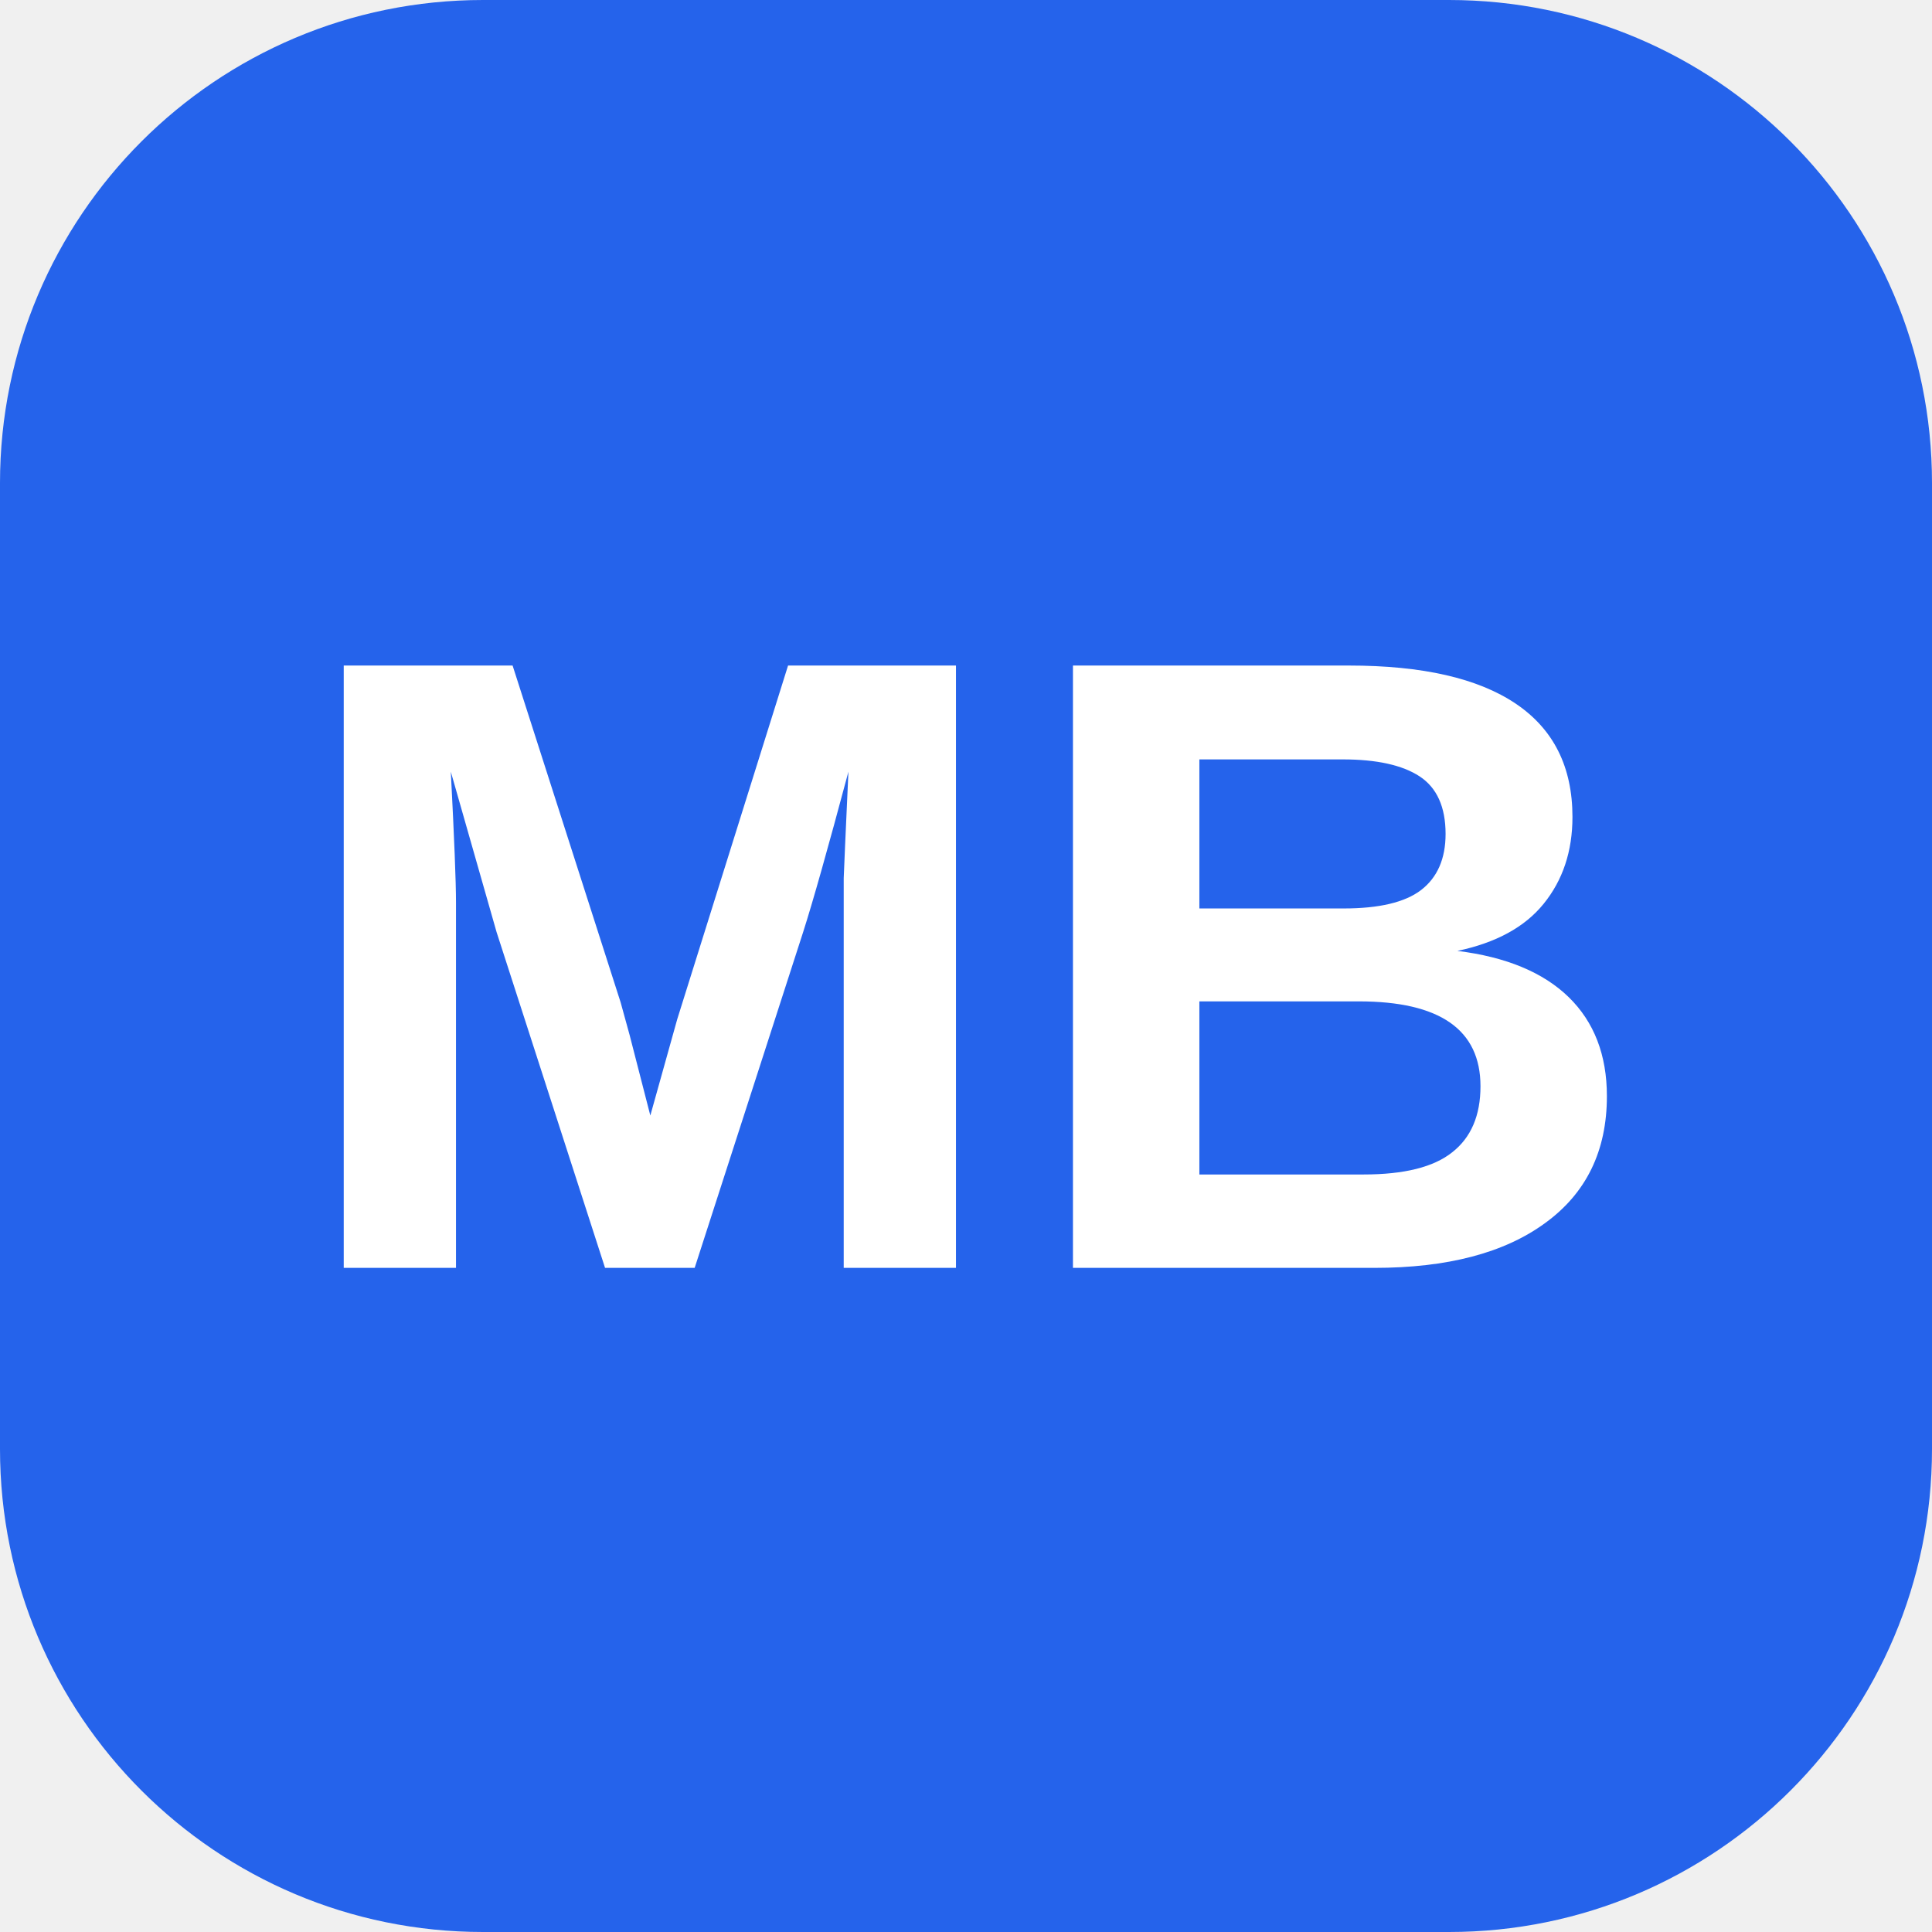
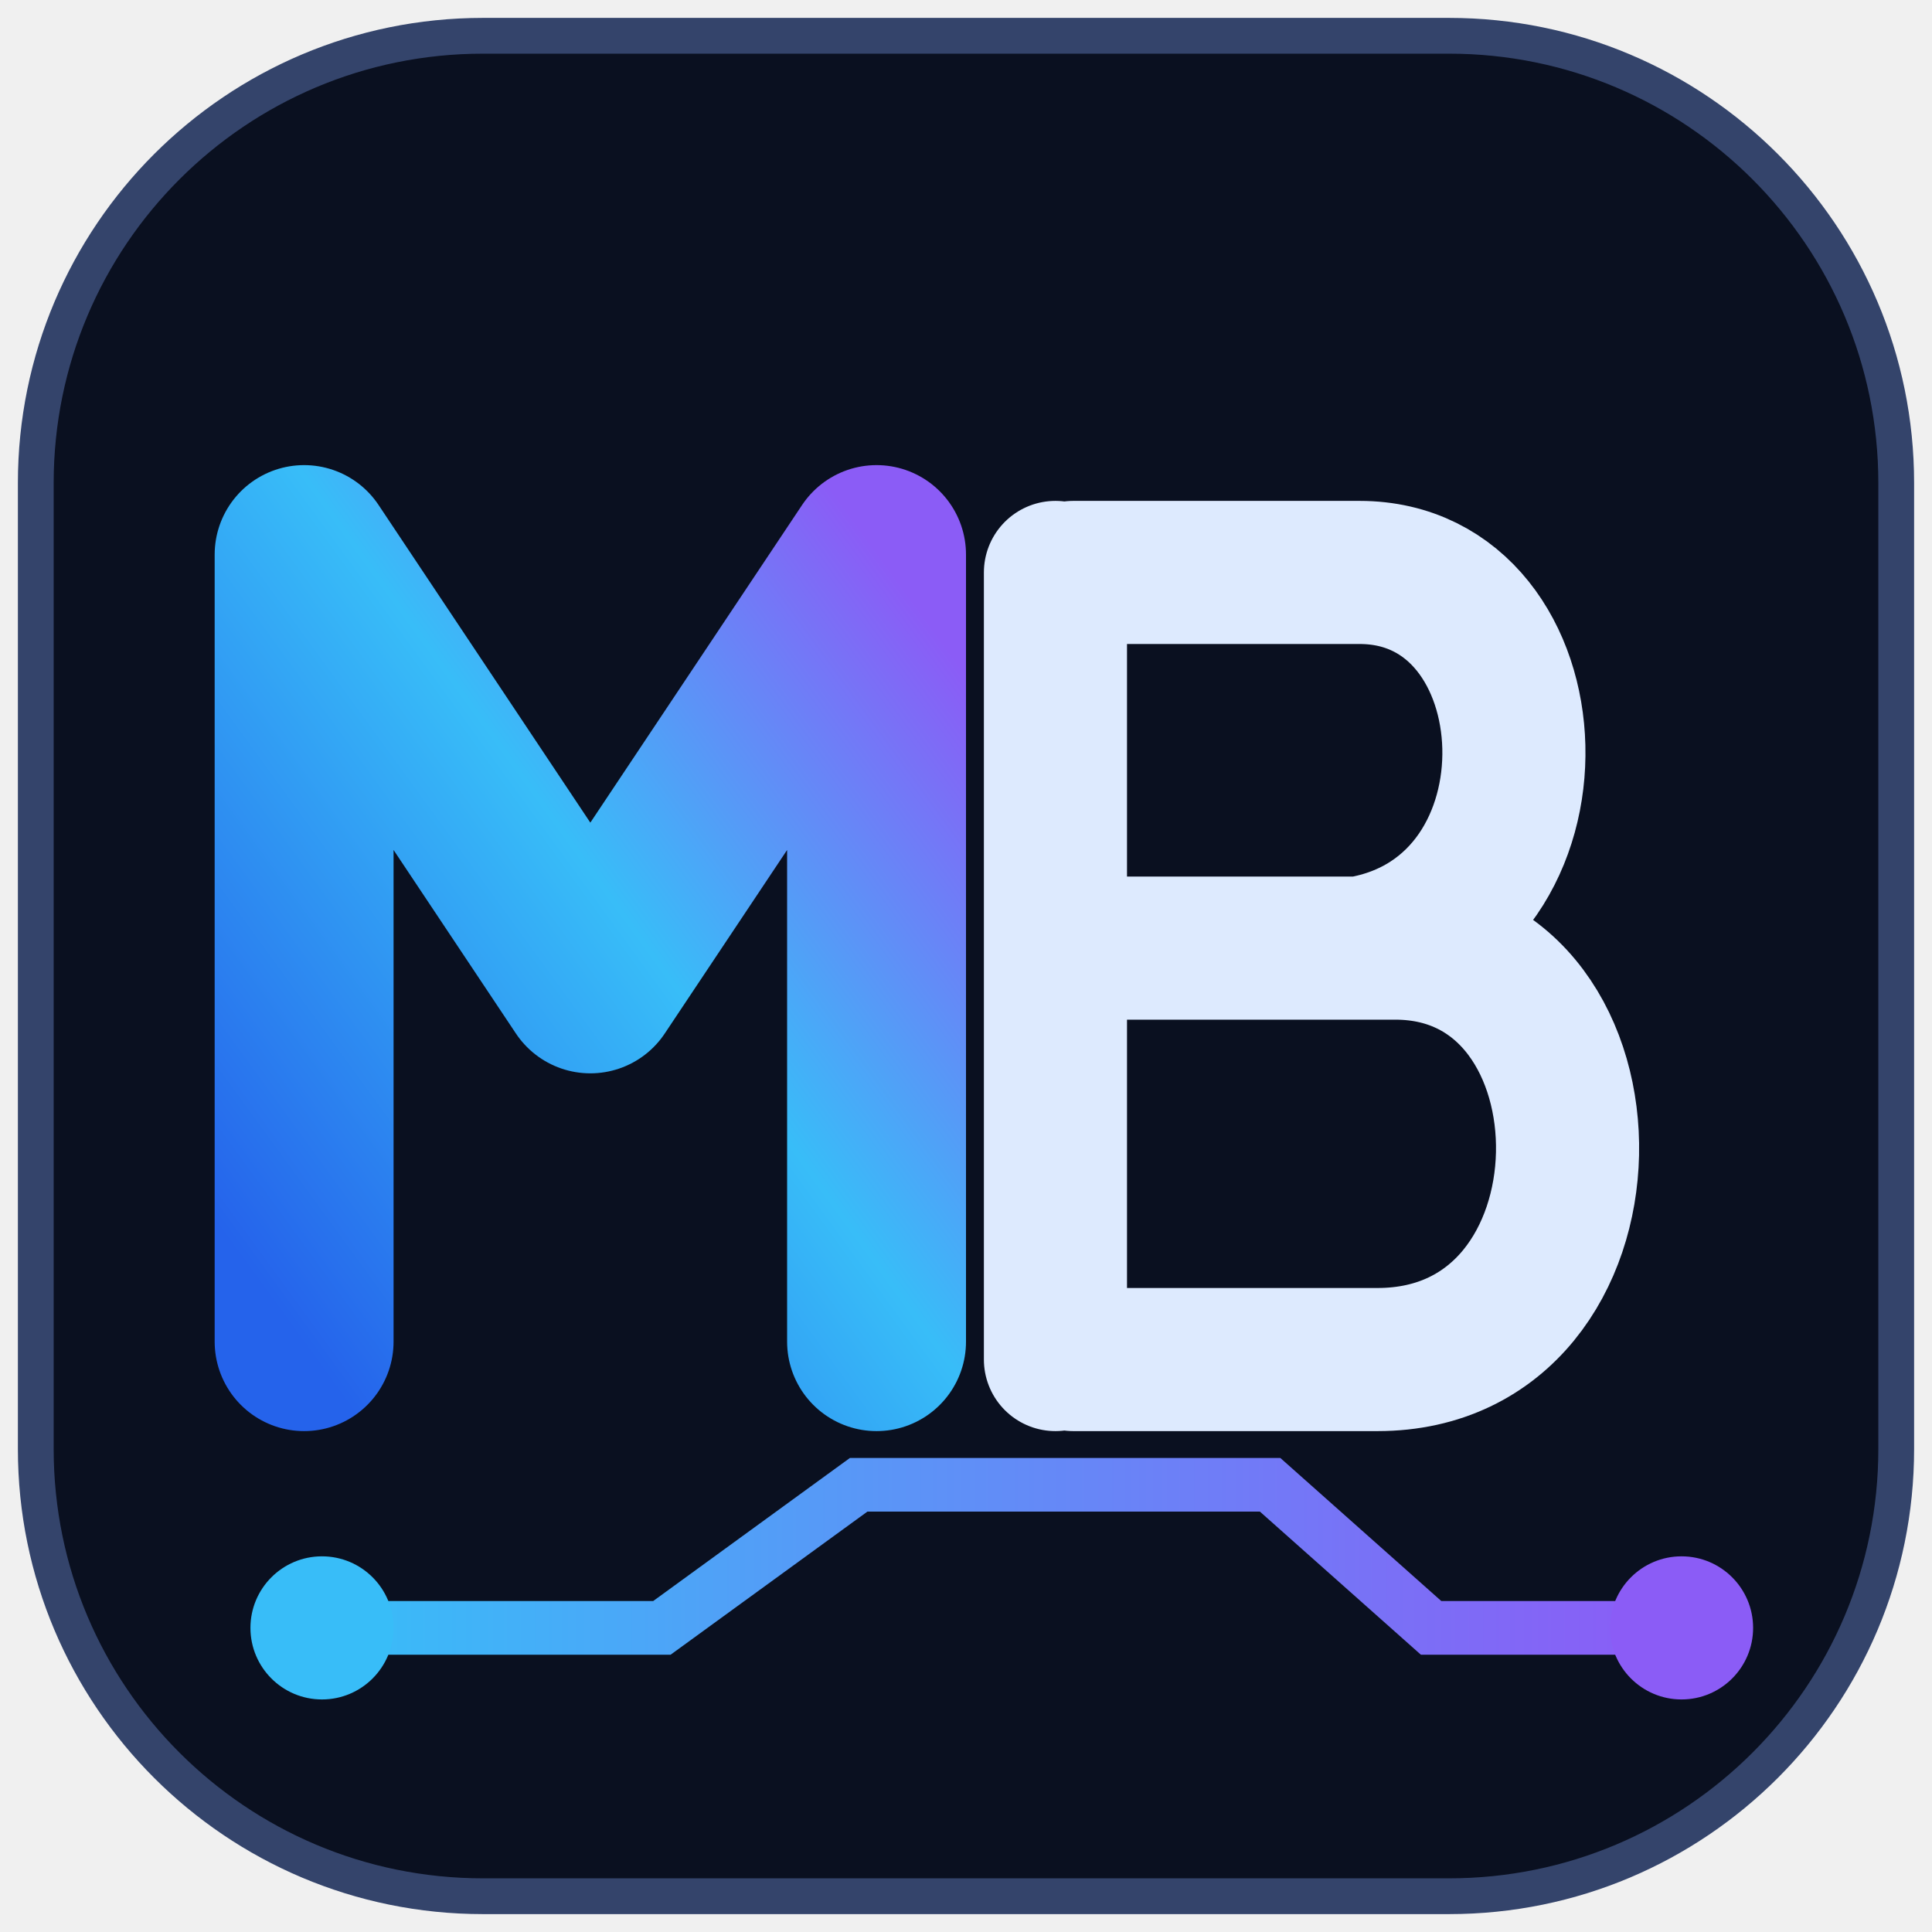
- <svg xmlns="http://www.w3.org/2000/svg" viewBox="0 0 64 64">
-   <rect width="64" height="64" rx="16" fill="#2563eb" />
-   <text x="32" y="42" text-anchor="middle" font-family="Arial,sans-serif" font-size="29" font-weight="bold" fill="#fff">MB</text>
+ <svg xmlns="http://www.w3.org/2000/svg" viewBox="0 0 108 108" role="img" aria-labelledby="title">
+   <defs>
+     <linearGradient id="g" x1="0" y1="1" x2="1" y2="0">
+       <stop stop-color="#2563EB" />
+       <stop offset="0.55" stop-color="#38BDF8" />
+       <stop offset="1" stop-color="#8B5CF6" />
+     </linearGradient>
+     <linearGradient id="l" x1="0" x2="1">
+       <stop stop-color="#38BDF8" />
+       <stop offset="1" stop-color="#8B5CF6" />
+     </linearGradient>
+   </defs>
+   <rect x="2" y="2" width="104" height="104" rx="25" fill="#0A1020" stroke="#34446B" stroke-width="2" />
+   <path d="M17 75V31L33 55 49 31V75" fill="none" stroke="url(#g)" stroke-width="10" stroke-linecap="round" stroke-linejoin="round" />
+   <path d="M59 32V76M60 32H76C87 32 88 51 76 53H60M60 53H78C91 53 91 76 77 76H60" fill="none" stroke="#DDEAFE" stroke-width="8" stroke-linecap="round" stroke-linejoin="round" />
+   <path d="M19 91H37L48 83H71L80 91H93" fill="none" stroke="url(#l)" stroke-width="3" stroke-linecap="round" />
+   <circle cx="18" cy="91" r="4" fill="#38BDF8" />
+   <circle cx="94" cy="91" r="4" fill="#8B5CF6" />
</svg>
